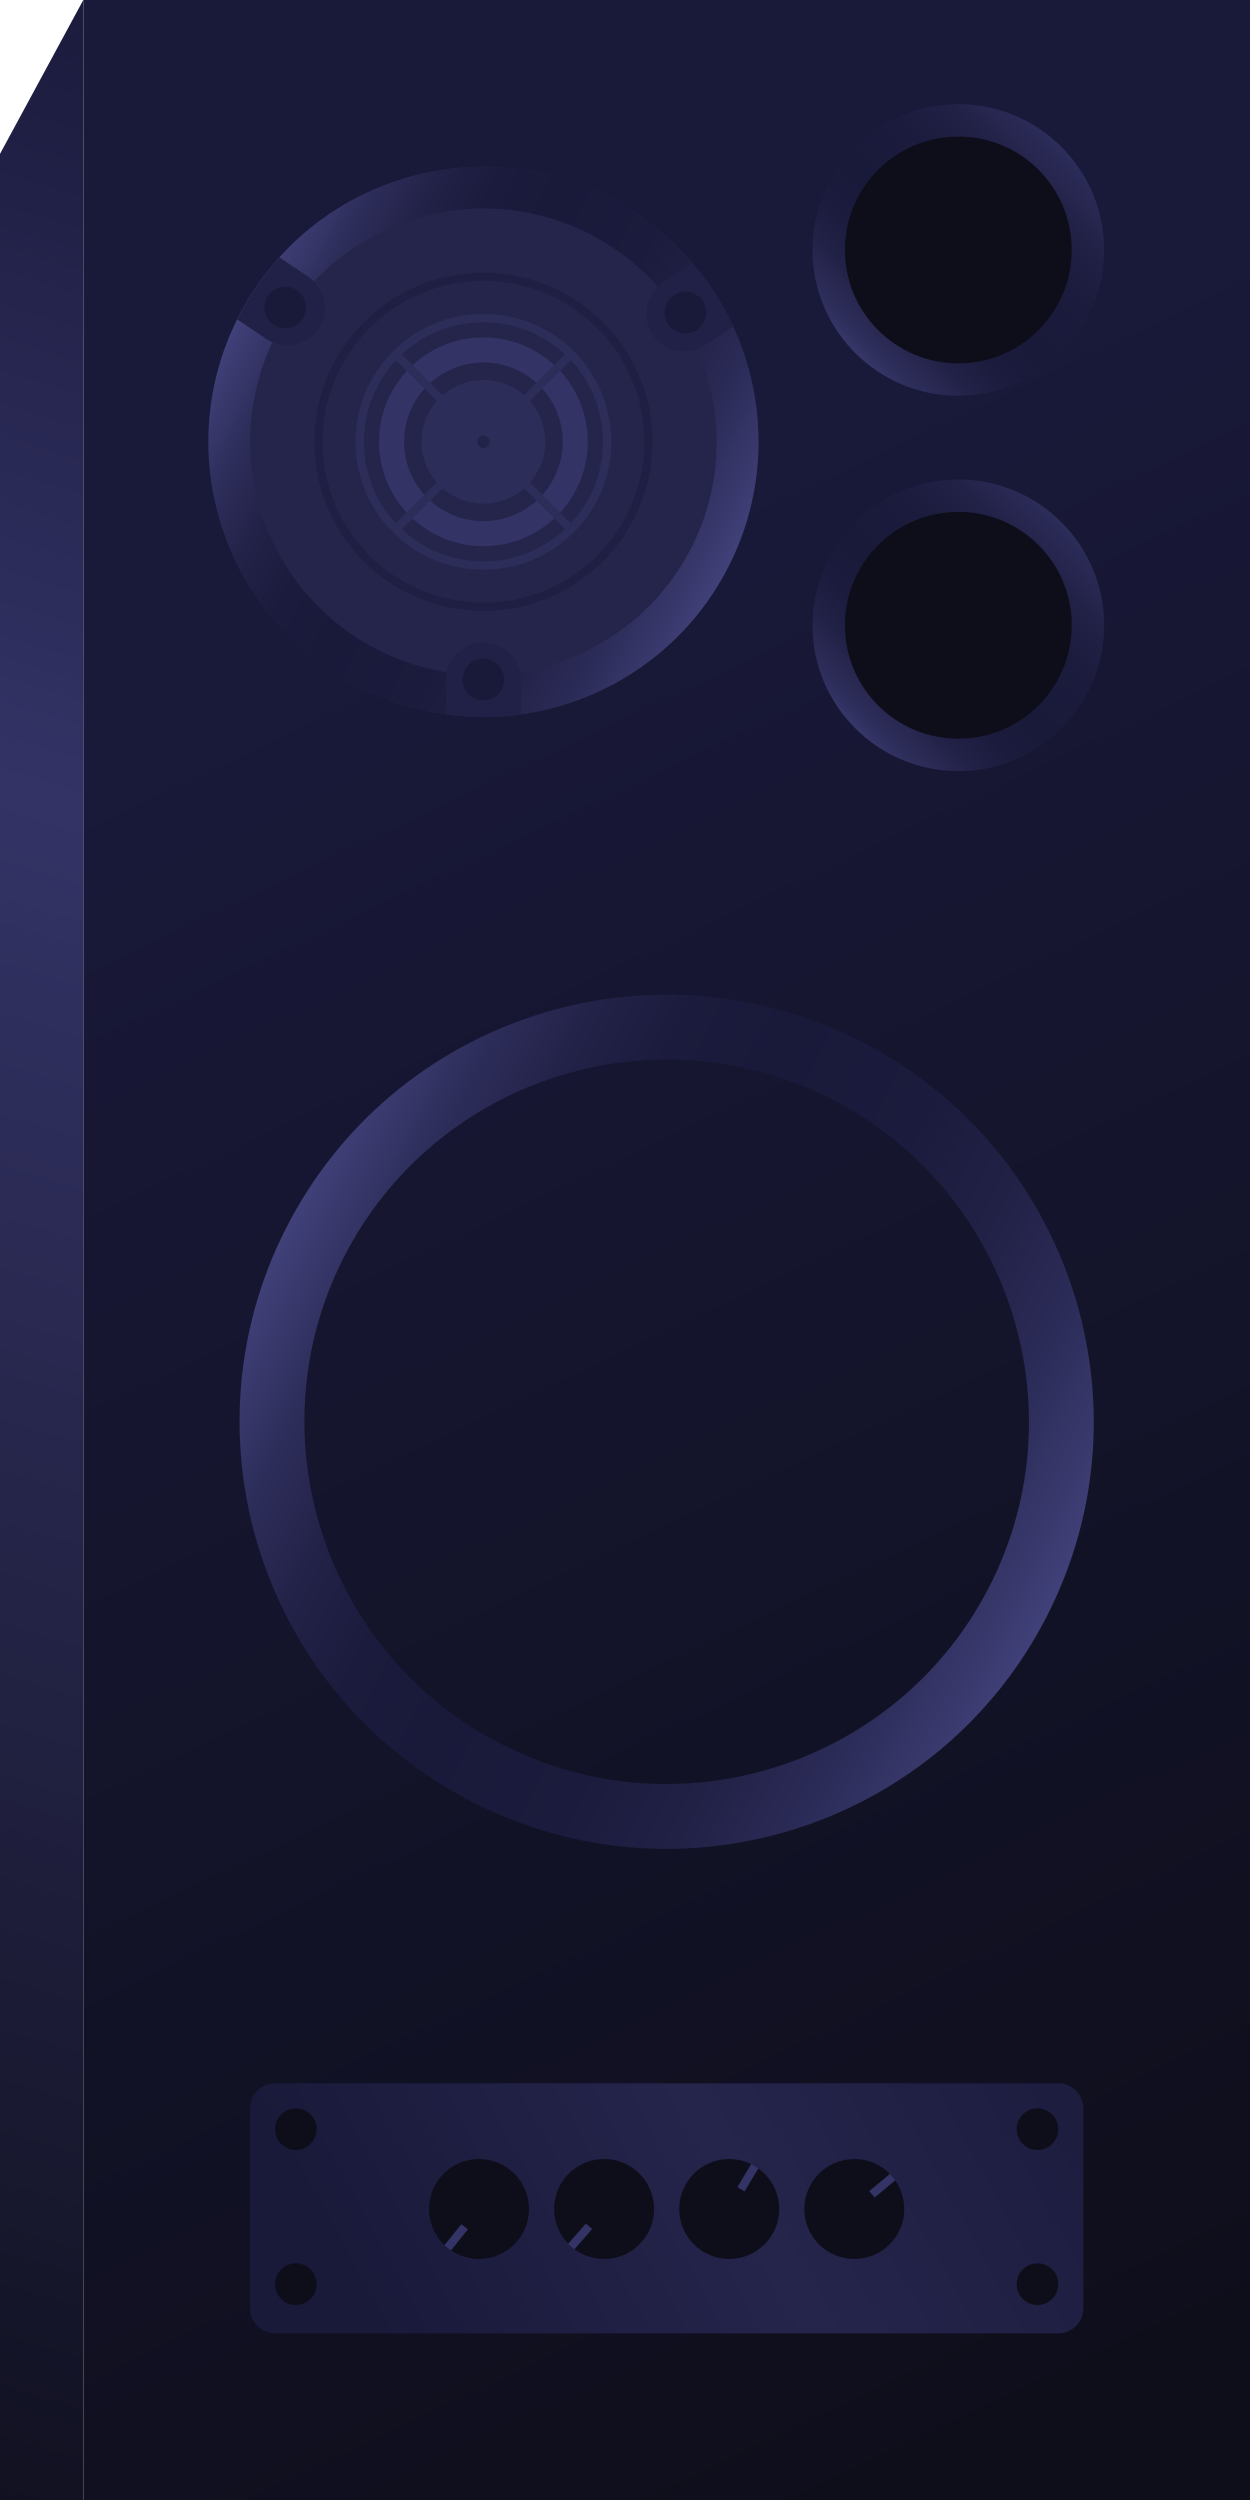
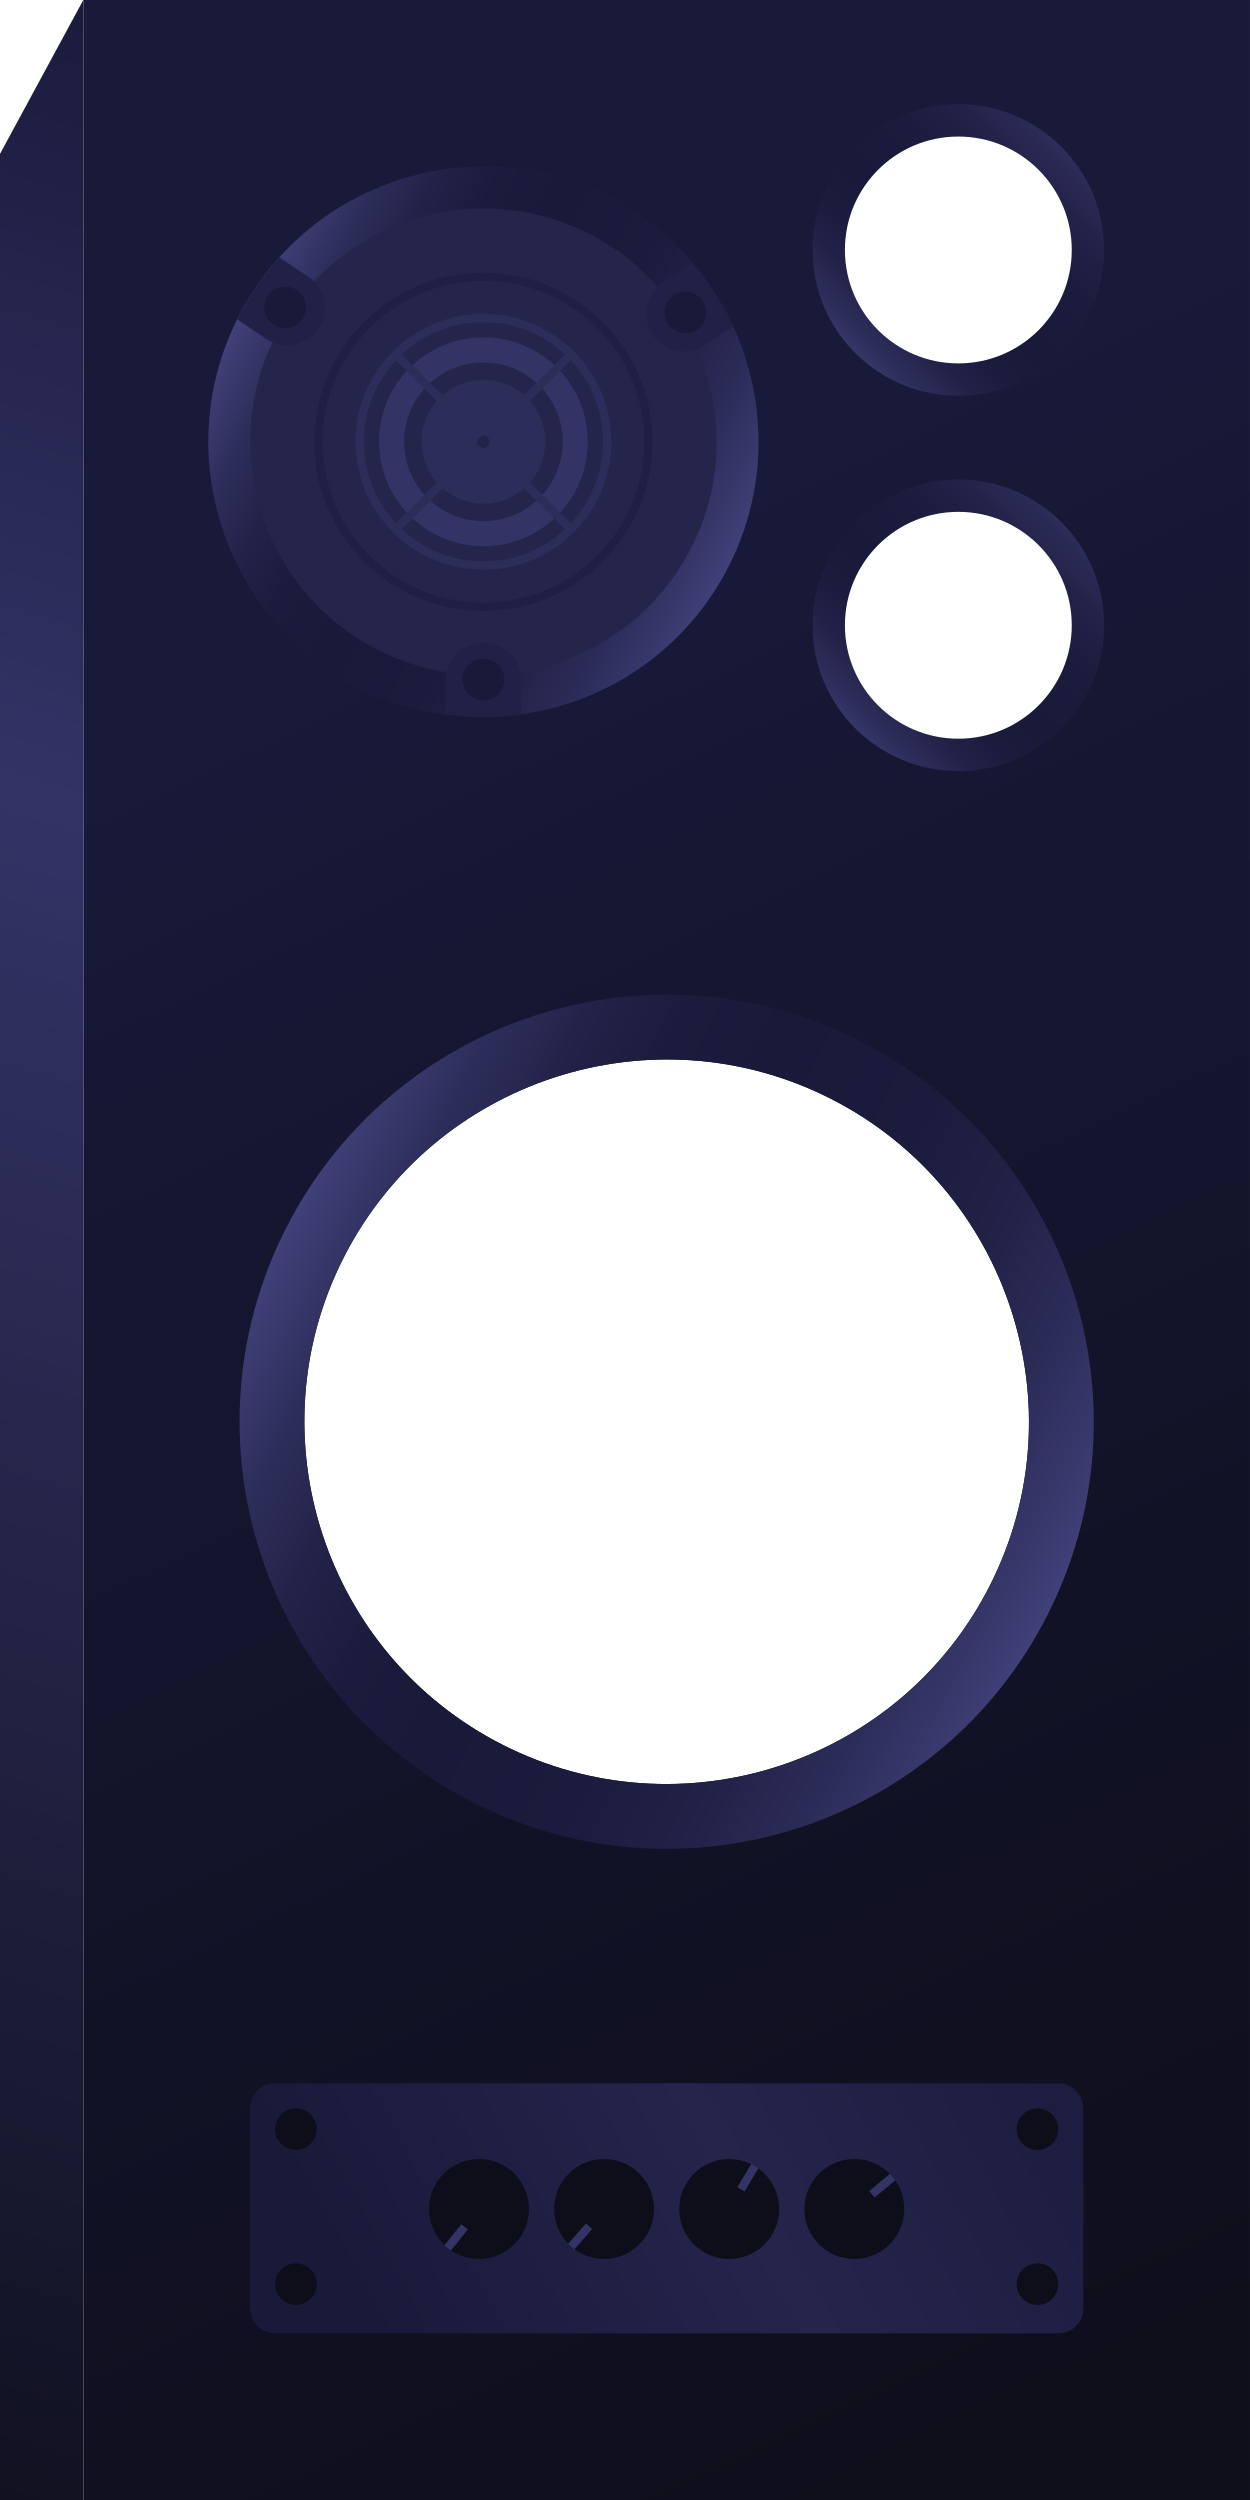
<svg xmlns="http://www.w3.org/2000/svg" version="1.1" id="Layer_1" x="0px" y="0px" width="150px" height="300px" viewBox="0 0 150 300" enable-background="new 0 0 150 300" xml:space="preserve">
-   <linearGradient id="SVGID_1_" gradientUnits="userSpaceOnUse" x1="51.697" y1="6.62" x2="-40.302" y2="307.286">
+   <linearGradient id="SVGID_1_" gradientUnits="userSpaceOnUse" x1="22.232" y1="28.047" x2="142.232" y2="281.38">
+     <stop offset="0.175" style="stop-color:#19193A" />
+     <stop offset="1" style="stop-color:#0E0E1B" />
+   </linearGradient>
+   <path fill="url(#SVGID_1_)" d="M9.999,0v300h140V0H9.999z M118.778,190.278c-10.846,21.381-37.063,29.952-58.444,19.108  c-21.381-10.845-29.954-37.062-19.11-58.443c10.845-21.381,37.062-29.953,58.442-19.108  C121.049,142.679,129.622,168.896,118.778,190.278z M115,89.994c-8.283,0-15-6.716-15-15s6.717-15,15-15c8.284,0,15,6.716,15,15  S123.284,89.994,115,89.994z M115,44.997c-8.283,0-15-6.716-15-15s6.717-15,15-15c8.284,0,15,6.716,15,15S123.284,44.997,115,44.997  z" />
+   <linearGradient id="SVGID_2_" gradientUnits="userSpaceOnUse" x1="51.697" y1="6.62" x2="-40.302" y2="307.286">
    <stop offset="0" style="stop-color:#19193A" />
    <stop offset="0.314" style="stop-color:#333366" />
    <stop offset="1" style="stop-color:#0E0E1B" />
  </linearGradient>
-   <polygon fill="url(#SVGID_1_)" points="-0.001,18.468 -0.001,300 9.999,300 9.999,0 9.996,0 " />
-   <linearGradient id="SVGID_2_" gradientUnits="userSpaceOnUse" x1="22.232" y1="28.047" x2="142.232" y2="281.38">
-     <stop offset="0.175" style="stop-color:#19193A" />
-     <stop offset="1" style="stop-color:#0E0E1B" />
-   </linearGradient>
-   <rect x="9.999" fill="url(#SVGID_2_)" width="140" height="300" />
-   <circle fill="#0E0E1B" cx="115" cy="29.997" r="15" />
+   <polygon fill="url(#SVGID_2_)" points="-0.001,18.468 -0.001,300 9.999,300 9.999,0 9.996,0 " />
  <linearGradient id="SVGID_3_" gradientUnits="userSpaceOnUse" x1="100.806" y1="44.191" x2="131.368" y2="13.629">
    <stop offset="0" style="stop-color:#41417A" />
    <stop offset="0.019" style="stop-color:#3D3D74" />
    <stop offset="0.111" style="stop-color:#2D2D5A" />
    <stop offset="0.206" style="stop-color:#222248" />
    <stop offset="0.306" style="stop-color:#1B1B3D" />
    <stop offset="0.419" style="stop-color:#19193A" />
    <stop offset="0.602" style="stop-color:#1B1B3D" />
    <stop offset="0.731" style="stop-color:#212146" />
    <stop offset="0.844" style="stop-color:#2A2A56" />
    <stop offset="0.948" style="stop-color:#38386C" />
    <stop offset="1" style="stop-color:#41417A" />
  </linearGradient>
  <path fill="url(#SVGID_3_)" d="M115,16.386c7.518,0,13.611,6.094,13.611,13.611S122.518,43.608,115,43.608  c-7.517,0-13.611-6.094-13.611-13.611S107.483,16.386,115,16.386 M115,12.497c-9.649,0-17.5,7.85-17.5,17.5s7.851,17.5,17.5,17.5  s17.5-7.85,17.5-17.5S124.649,12.497,115,12.497L115,12.497z" />
-   <circle fill="#0E0E1B" cx="115" cy="74.994" r="15" />
  <linearGradient id="SVGID_4_" gradientUnits="userSpaceOnUse" x1="100.806" y1="89.228" x2="131.367" y2="58.666">
    <stop offset="0" style="stop-color:#41417A" />
    <stop offset="0.019" style="stop-color:#3D3D74" />
    <stop offset="0.111" style="stop-color:#2D2D5A" />
    <stop offset="0.206" style="stop-color:#222248" />
    <stop offset="0.306" style="stop-color:#1B1B3D" />
    <stop offset="0.419" style="stop-color:#19193A" />
    <stop offset="0.602" style="stop-color:#1B1B3D" />
    <stop offset="0.731" style="stop-color:#212146" />
    <stop offset="0.844" style="stop-color:#2A2A56" />
    <stop offset="0.948" style="stop-color:#38386C" />
    <stop offset="1" style="stop-color:#41417A" />
  </linearGradient>
  <path fill="url(#SVGID_4_)" d="M115,61.422c7.518,0,13.611,6.094,13.611,13.611S122.518,88.645,115,88.645  c-7.517,0-13.611-6.094-13.611-13.611S107.483,61.422,115,61.422 M115,57.533c-9.649,0-17.5,7.85-17.5,17.5s7.851,17.5,17.5,17.5  s17.5-7.85,17.5-17.5S124.649,57.533,115,57.533L115,57.533z" />
  <g>
    <linearGradient id="SVGID_5_" gradientUnits="userSpaceOnUse" x1="45.815" y1="283.63" x2="138.57" y2="233.078">
      <stop offset="0.009" style="stop-color:#19193A" />
      <stop offset="0.452" style="stop-color:#25254C" />
      <stop offset="1" style="stop-color:#19193A" />
    </linearGradient>
    <path fill="url(#SVGID_5_)" d="M130,276.999c0,1.65-1.35,3-3,3H33c-1.65,0-3-1.35-3-3v-24c0-1.65,1.35-3,3-3h94c1.65,0,3,1.35,3,3   V276.999z" />
  </g>
  <circle fill="#0E0E1B" cx="35.503" cy="255.502" r="2.5" />
  <circle fill="#0E0E1B" cx="35.503" cy="274.098" r="2.5" />
  <circle fill="#0E0E1B" cx="124.497" cy="255.502" r="2.5" />
  <circle fill="#0E0E1B" cx="124.497" cy="274.098" r="2.5" />
  <circle fill="#0E0E1B" cx="102.517" cy="265.08" r="6" />
  <line fill="none" stroke="#333366" stroke-miterlimit="10" x1="107.126" y1="261.238" x2="104.632" y2="263.317" />
  <circle fill="#0E0E1B" cx="87.505" cy="265.081" r="6" />
  <line fill="none" stroke="#333366" stroke-miterlimit="10" x1="90.581" y1="259.93" x2="88.917" y2="262.717" />
  <circle fill="#0E0E1B" cx="72.491" cy="265.079" r="6" />
  <line fill="none" stroke="#333366" stroke-miterlimit="10" x1="68.545" y1="269.599" x2="70.681" y2="267.153" />
  <circle fill="#0E0E1B" cx="57.48" cy="265.079" r="6" />
  <line fill="none" stroke="#333366" stroke-miterlimit="10" x1="53.715" y1="269.75" x2="55.752" y2="267.223" />
  <circle fill="#25254C" cx="58.012" cy="53.016" r="33" />
  <circle fill="#2C2D58" cx="58.011" cy="53.016" r="7.425" />
  <circle fill="none" stroke="#333366" stroke-width="3" stroke-miterlimit="10" cx="58.011" cy="53.016" r="11.022" />
  <linearGradient id="SVGID_6_" gradientUnits="userSpaceOnUse" x1="25.012" y1="53.017" x2="91.012" y2="53.017" gradientTransform="matrix(0.8919 0.4523 -0.4523 0.8919 30.2553 -20.5059)">
    <stop offset="0" style="stop-color:#41417A" />
    <stop offset="0.019" style="stop-color:#3D3D74" />
    <stop offset="0.111" style="stop-color:#2D2D5A" />
    <stop offset="0.206" style="stop-color:#222248" />
    <stop offset="0.306" style="stop-color:#1B1B3D" />
    <stop offset="0.419" style="stop-color:#19193A" />
    <stop offset="0.602" style="stop-color:#1B1B3D" />
    <stop offset="0.731" style="stop-color:#212146" />
    <stop offset="0.844" style="stop-color:#2A2A56" />
    <stop offset="0.948" style="stop-color:#38386C" />
    <stop offset="1" style="stop-color:#41417A" />
  </linearGradient>
  <path fill="url(#SVGID_6_)" d="M70.677,28.044c13.771,6.983,19.291,23.867,12.308,37.637C76,79.451,59.116,84.971,45.347,77.987  C31.577,71.003,26.057,54.12,33.04,40.35C40.023,26.581,56.907,21.061,70.677,28.044 M72.938,23.584  c-16.255-8.244-36.113-1.749-44.357,14.505c-8.244,16.255-1.751,36.114,14.504,44.358c16.255,8.244,36.114,1.749,44.358-14.505  C95.687,51.688,89.193,31.829,72.938,23.584L72.938,23.584z" />
  <linearGradient id="SVGID_7_" gradientUnits="userSpaceOnUse" x1="79.57" y1="147.948" x2="182.056" y2="147.948" gradientTransform="matrix(0.8919 0.4523 -0.4523 0.8919 30.2553 -20.5059)">
    <stop offset="0" style="stop-color:#41417A" />
    <stop offset="0.019" style="stop-color:#3D3D74" />
    <stop offset="0.111" style="stop-color:#2D2D5A" />
    <stop offset="0.206" style="stop-color:#222248" />
    <stop offset="0.306" style="stop-color:#1B1B3D" />
    <stop offset="0.419" style="stop-color:#19193A" />
    <stop offset="0.602" style="stop-color:#1B1B3D" />
    <stop offset="0.731" style="stop-color:#212146" />
    <stop offset="0.844" style="stop-color:#2A2A56" />
    <stop offset="0.948" style="stop-color:#38386C" />
    <stop offset="1" style="stop-color:#41417A" />
  </linearGradient>
  <path fill="url(#SVGID_7_)" d="M99.666,131.835c21.383,10.844,29.956,37.061,19.112,58.443  c-10.846,21.381-37.063,29.952-58.444,19.108c-21.381-10.845-29.954-37.062-19.11-58.443  C52.068,129.562,78.285,120.99,99.666,131.835 M103.179,124.909c-25.24-12.801-56.077-2.716-68.879,22.523  c-12.801,25.24-2.718,56.079,22.522,68.88c25.24,12.802,56.077,2.716,68.88-22.523C138.502,168.548,128.419,137.711,103.179,124.909  L103.179,124.909z" />
  <circle opacity="0.5" fill="none" stroke="#19193A" stroke-miterlimit="10" cx="58.011" cy="53.016" r="19.8" />
  <circle fill="none" stroke="#2C2D58" stroke-miterlimit="10" cx="58.011" cy="53.016" r="14.85" />
  <path fill="#212147" d="M62.514,85.788c0-1.628,0-3.289,0-4.205c0.001-2.484-2.016-4.5-4.502-4.5c-2.485,0-4.501,2.016-4.501,4.5  c0,0.906,0,2.541,0,4.152C56.513,86.167,59.542,86.179,62.514,85.788z" />
  <path fill="#212147" d="M83.113,31.606c-1.366,0.887-2.758,1.791-3.526,2.29c-2.084,1.353-2.676,4.142-1.322,6.227  s4.143,2.677,6.226,1.324c0.761-0.494,2.131-1.384,3.482-2.262C86.7,36.432,85.06,33.886,83.113,31.606z" />
  <path fill="#212147" d="M28.469,38.33c1.353,0.908,2.729,1.833,3.49,2.345c2.062,1.386,4.859,0.835,6.246-1.228  s0.837-4.861-1.225-6.246c-0.753-0.506-2.109-1.417-3.447-2.315C31.5,33.137,29.802,35.645,28.469,38.33z" />
  <circle fill="#19193A" cx="82.253" cy="37.5" r="2.5" />
  <circle fill="#19193A" cx="34.215" cy="36.889" r="2.5" />
  <circle fill="#19193A" cx="58.011" cy="81.535" r="2.5" />
  <line fill="none" stroke="#2C2D58" stroke-miterlimit="10" x1="47.511" y1="42.514" x2="68.512" y2="63.515" />
  <line fill="none" stroke="#2C2D58" stroke-miterlimit="10" x1="47.511" y1="63.516" x2="68.512" y2="42.515" />
  <circle opacity="0.5" fill="#19193A" cx="58.012" cy="53.016" r="0.742" />
</svg>
